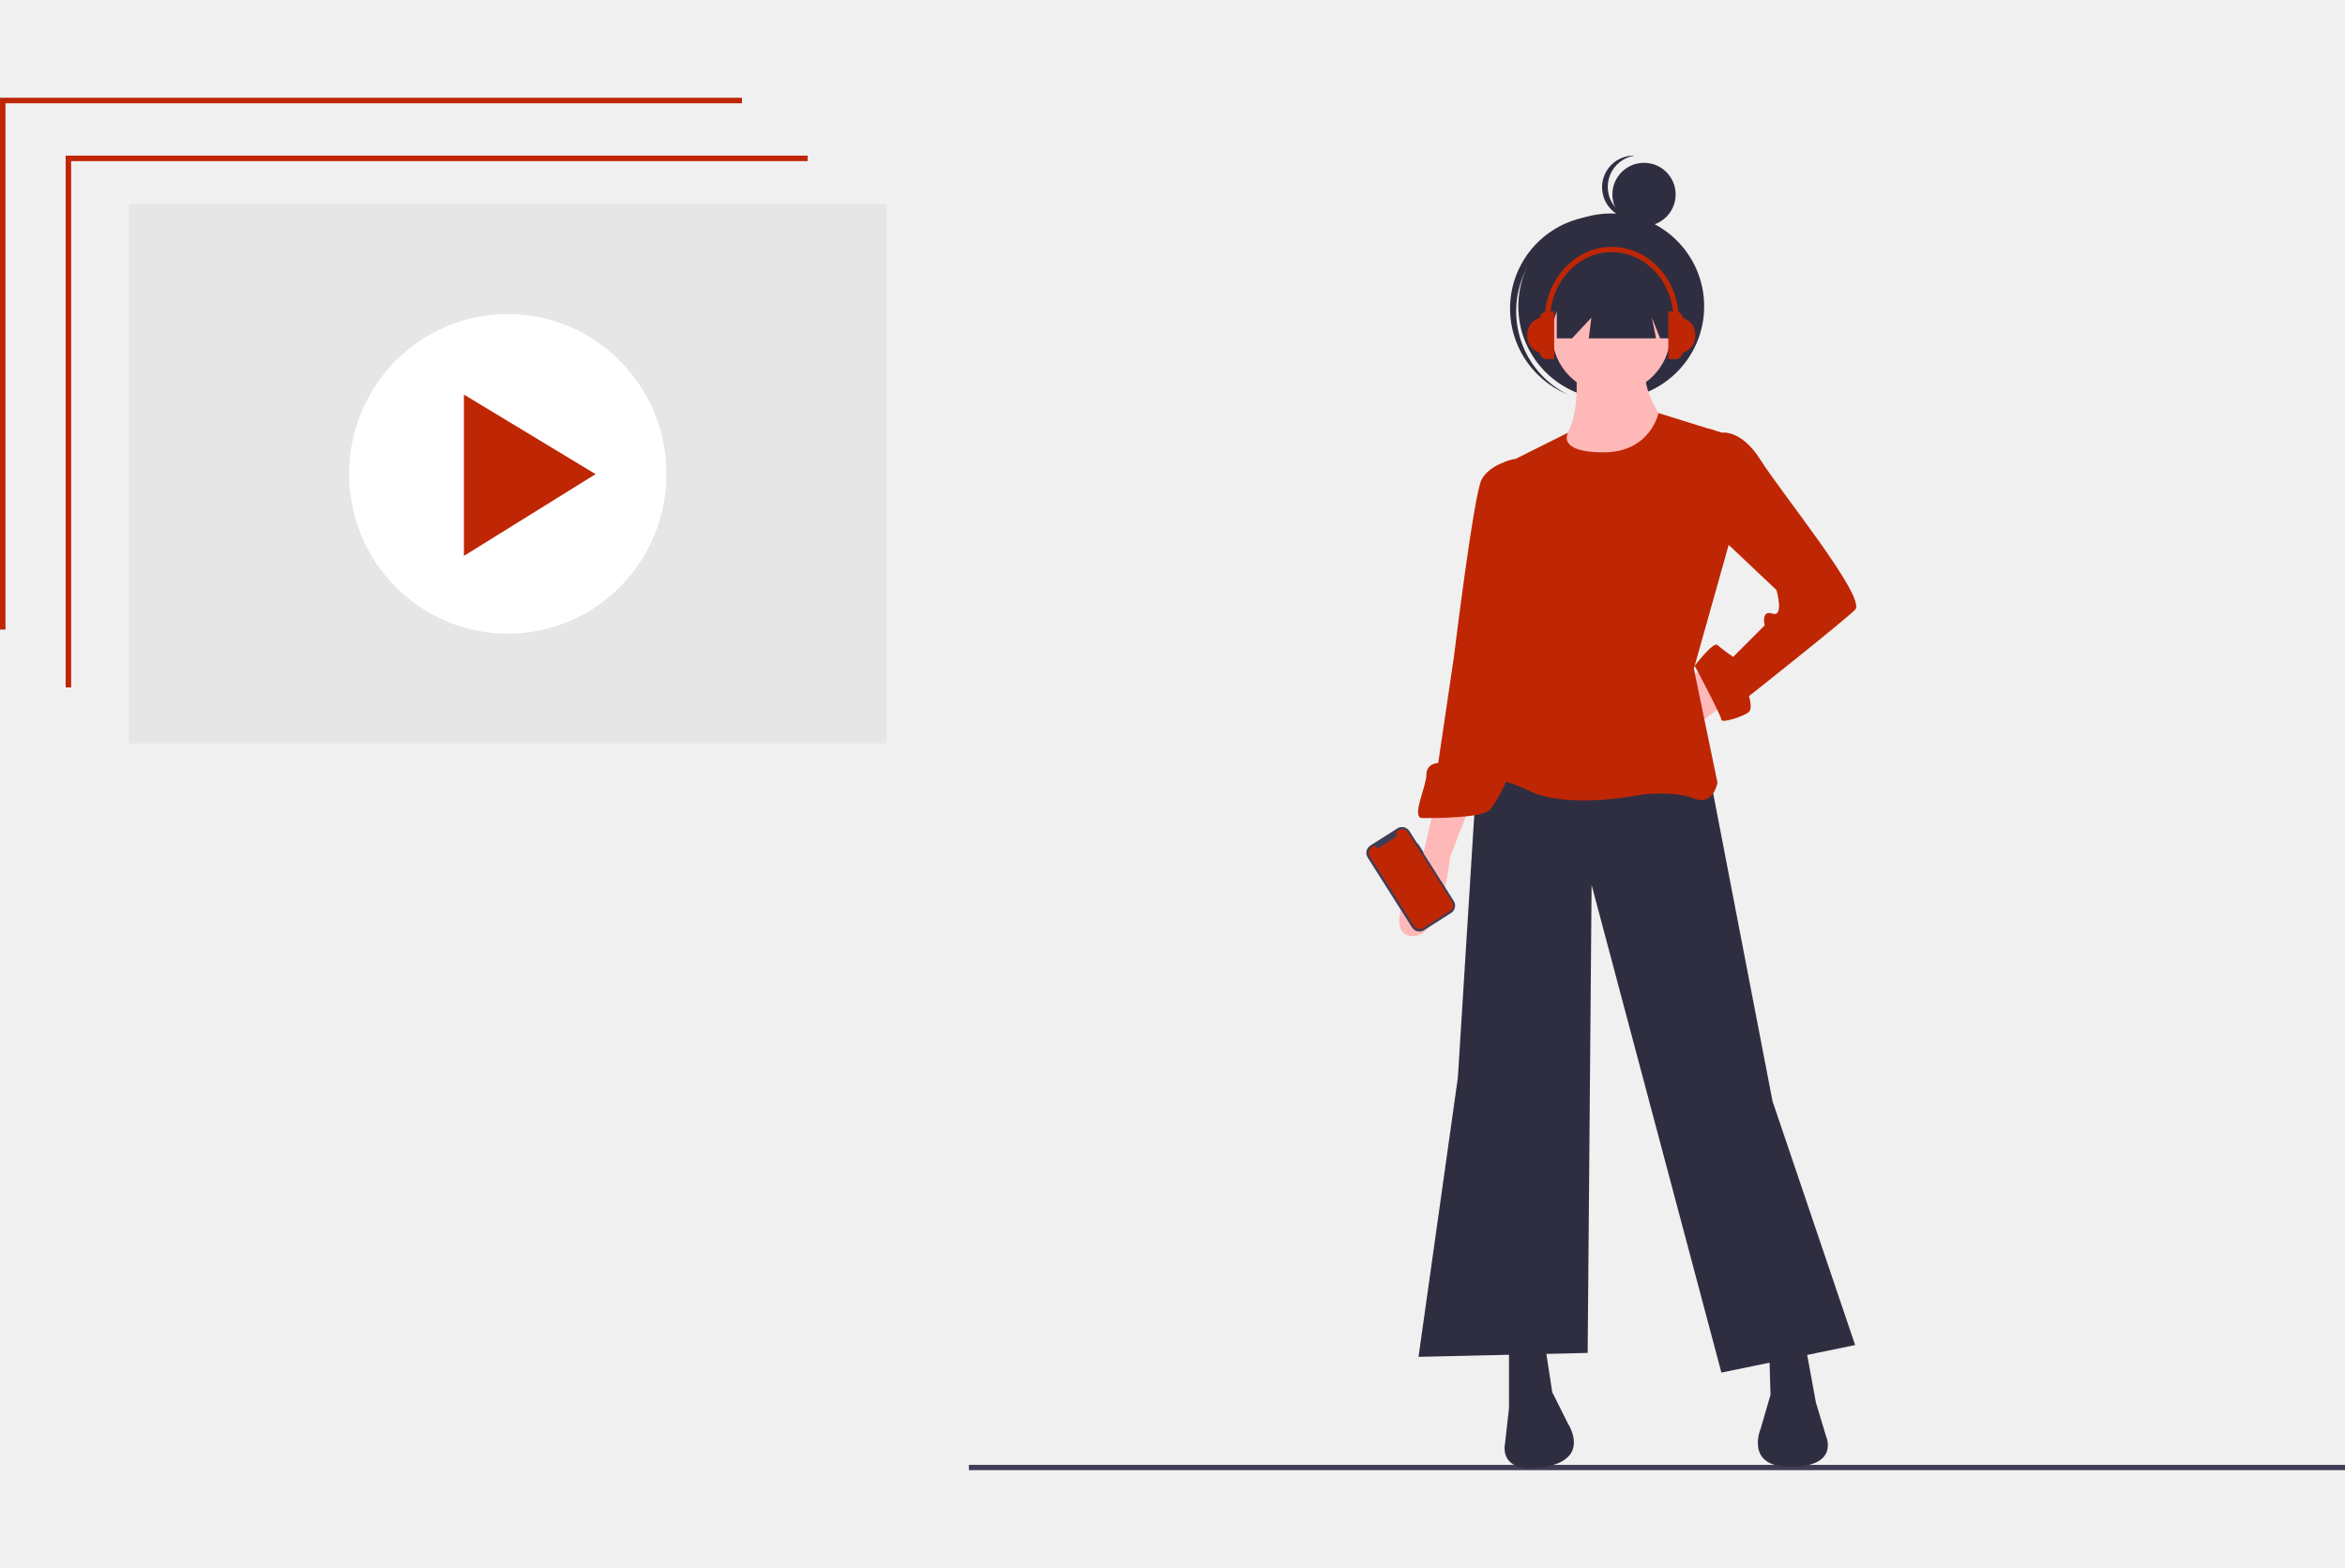
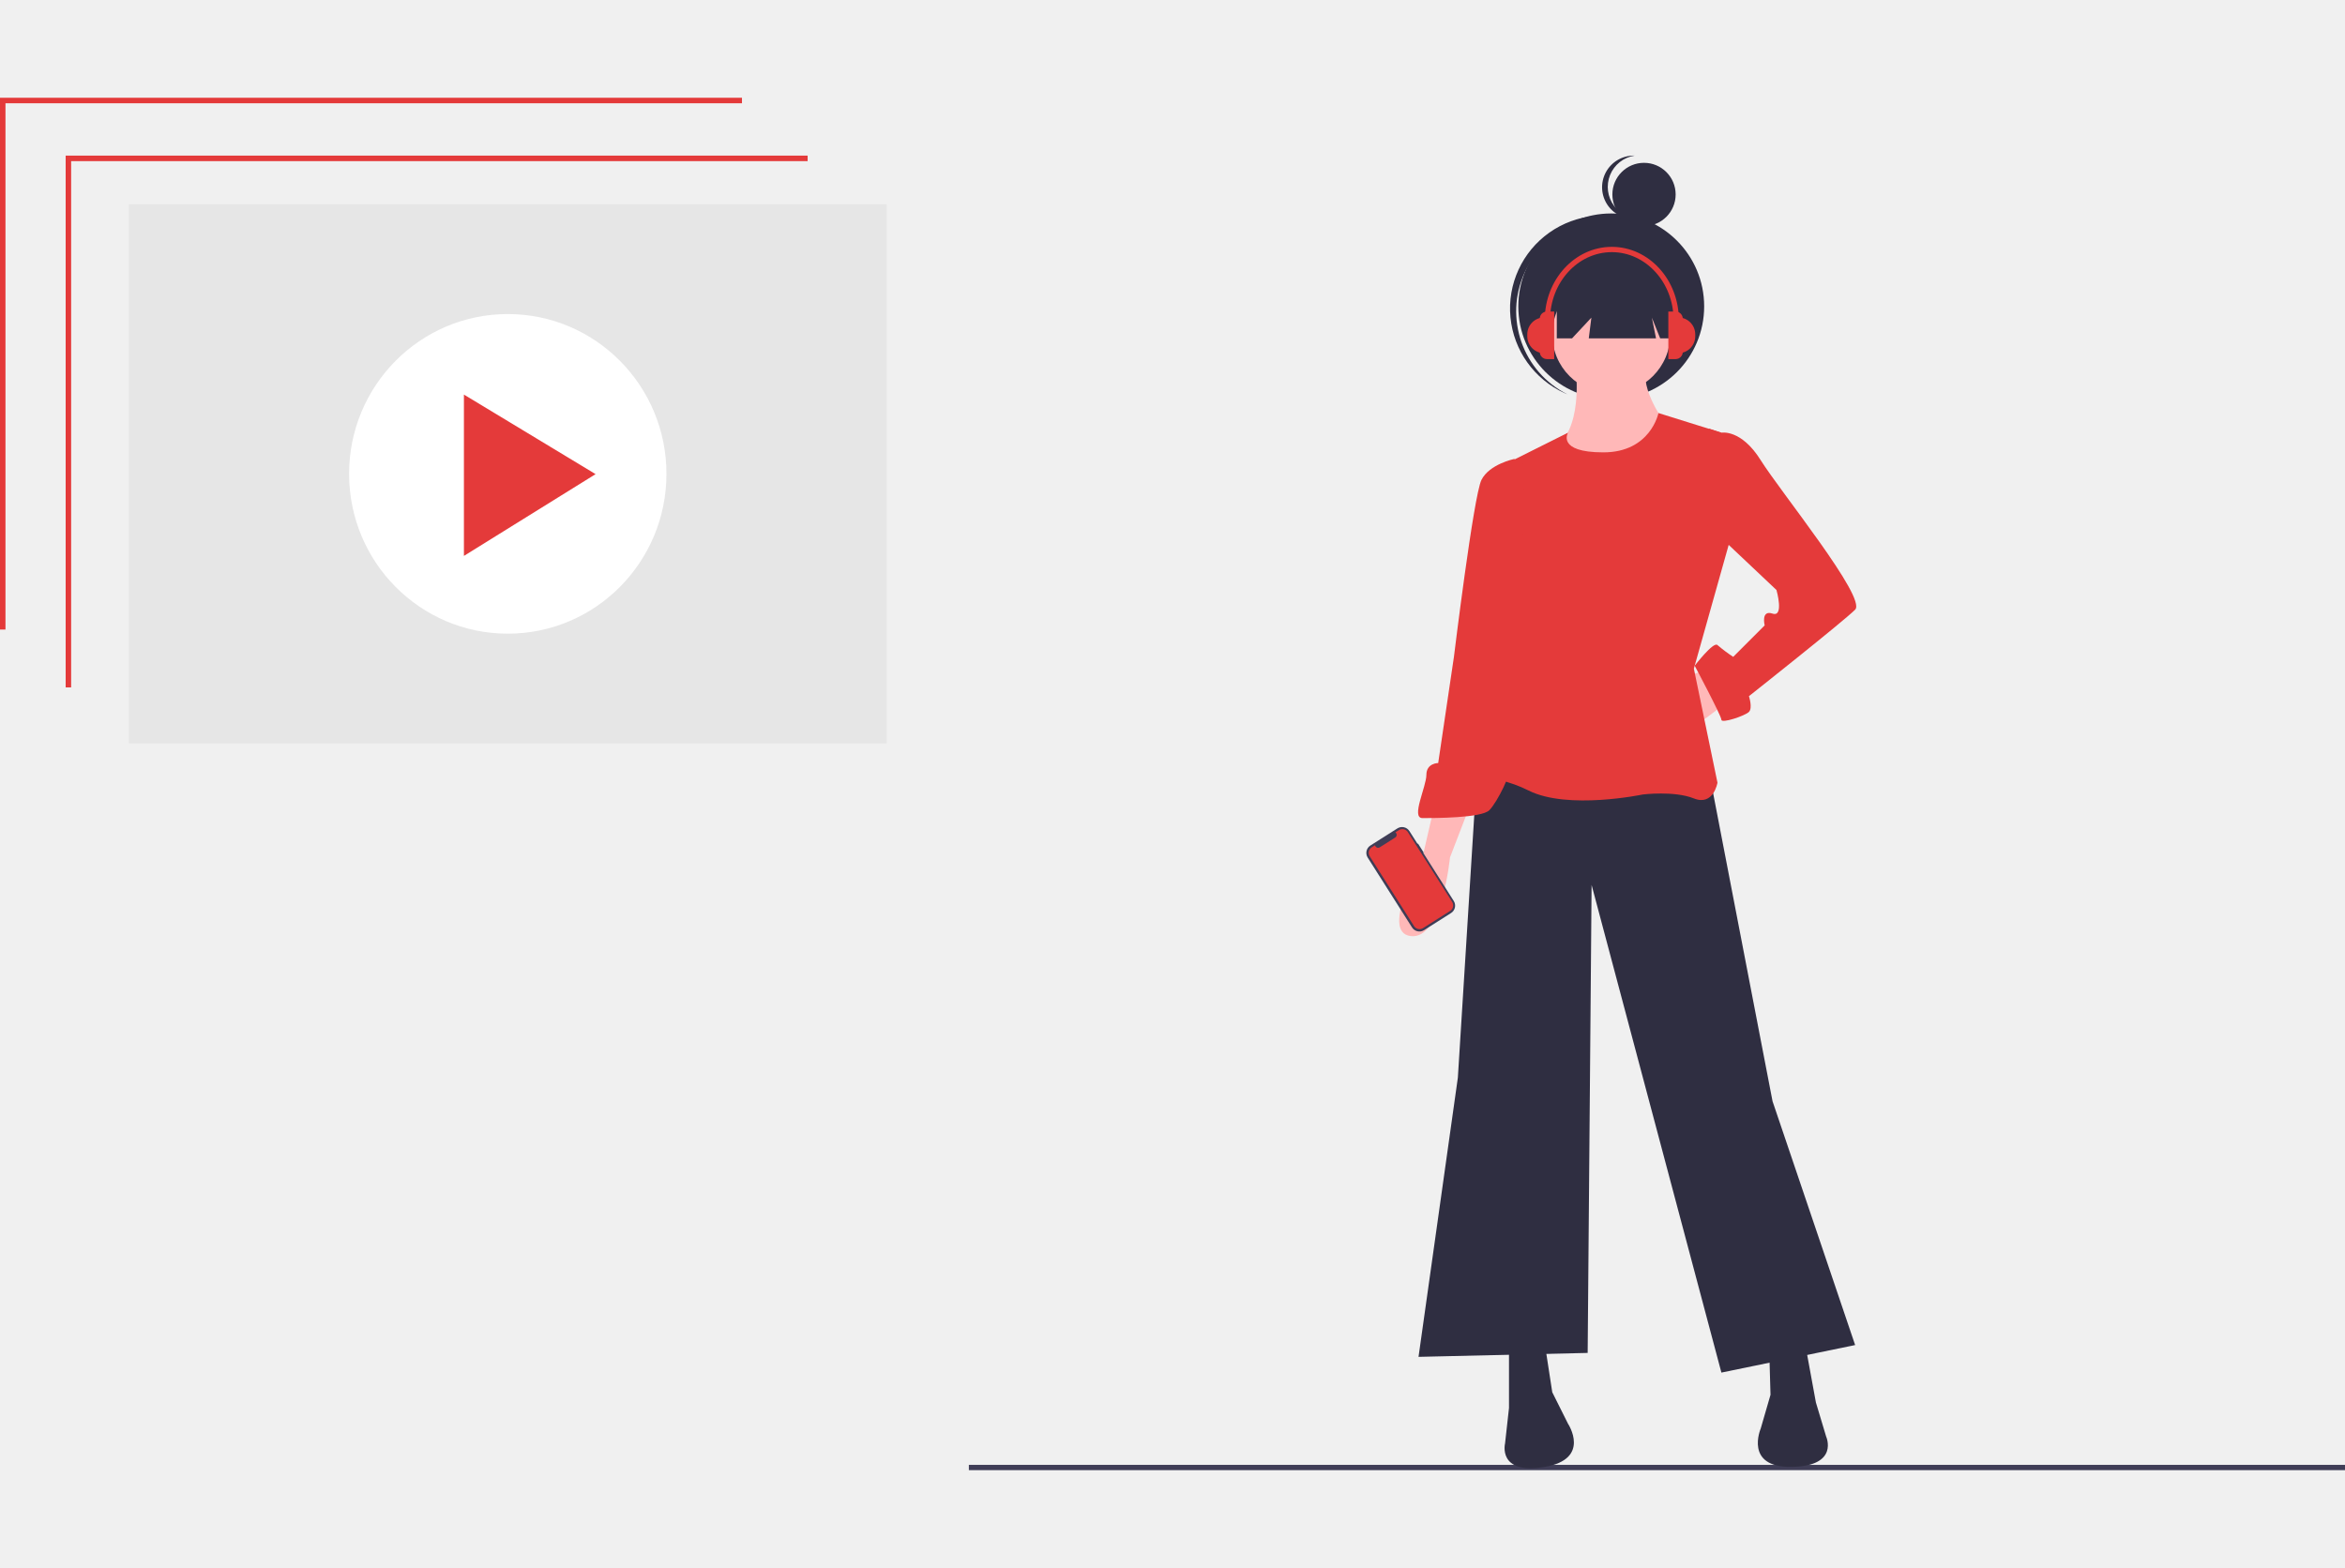
<svg xmlns="http://www.w3.org/2000/svg" id="aae8aaa9-703e-421f-906f-658ac5fe5d58" data-name="Layer 1" width="300.102" height="200.697" viewBox="0 0 886.102 518.697">
  <rect x="366.102" y="516.697" width="520" height="2" fill="#3f3d56" />
  <circle cx="621.221" cy="36.546" r="11.954" fill="#2f2e41" />
  <path d="M766.886,231.545a11.955,11.955,0,0,1,7.725-19.02,11.951,11.951,0,1,0,1.486,23.758A11.924,11.924,0,0,1,766.886,231.545Z" transform="translate(-156.949 -190.6516)" fill="#2f2e41" />
  <circle cx="608.837" cy="78.843" r="35.114" fill="#2f2e41" />
  <path d="M733.068,256.704a35.107,35.107,0,0,1,45.468-17.729c-.354-.177-.706-.357-1.069-.524a35.114,35.114,0,1,0-29.302,63.822c.363.167.729.316,1.094.469A35.108,35.108,0,0,1,733.068,256.704Z" transform="translate(-156.949 -190.6516)" fill="#2f2e41" />
  <polygon points="652.693 228.404 640.802 237.322 634.857 219.486 648.234 215.027 652.693 228.404" fill="#ffb8b8" />
  <polygon points="646.004 255.901 669.785 379.265 700.998 471.416 650.463 481.82 601.415 297.517 599.928 474.389 536.017 475.875 550.88 370.347 558.312 251.442 646.004 255.901" fill="#2f2e41" />
  <path d="M727.151,662.068v23.781l-1.486,13.377s-2.973,11.891,14.863,8.918S749.446,691.794,749.446,691.794l-5.945-11.891L740.528,660.581Z" transform="translate(-156.949 -190.6516)" fill="#2f2e41" />
  <path d="M838.834,660.377l4.287,23.391,3.874,12.89s5.068,11.16-13.012,11.451-11.719-14.474-11.719-14.474l3.704-12.768-.56-19.541Z" transform="translate(-156.949 -190.6516)" fill="#2f2e41" />
  <circle cx="608.846" cy="89.433" r="22.295" fill="#ffb8b8" />
  <path d="M752.419,293.462s2.973,23.781-8.918,29.726,22.295,14.863,22.295,14.863l20.808-23.781s-10.404-13.377-7.432-22.295Z" transform="translate(-156.949 -190.6516)" fill="#ffb8b8" />
-   <path d="M783.631,309.811s-2.973,14.863-20.808,14.863-13.377-7.432-13.377-7.432l-23.781,11.891,2.973,68.37-20.808,50.535s11.891-2.973,26.754,4.459,43.103,1.486,43.103,1.486,11.891-1.486,19.322,1.486,8.918-5.945,8.918-5.945L797.008,406.422l13.377-47.562-2.973-41.617Z" transform="translate(-156.949 -190.6516)" fill="#bf2604" />
+   <path d="M783.631,309.811s-2.973,14.863-20.808,14.863-13.377-7.432-13.377-7.432l-23.781,11.891,2.973,68.37-20.808,50.535s11.891-2.973,26.754,4.459,43.103,1.486,43.103,1.486,11.891-1.486,19.322,1.486,8.918-5.945,8.918-5.945L797.008,406.422l13.377-47.562-2.973-41.617Z" transform="translate(-156.949 -190.6516)" fill="#E43A3A" />
  <path d="M698.911,458.443l-4.459,19.322s-16.349,28.24-4.459,29.726,14.863-29.726,14.863-29.726l7.432-19.322Z" transform="translate(-156.949 -190.6516)" fill="#ffb8b8" />
-   <path d="M795.522,321.702l7.312-5.985,4.578,1.526s7.432-1.486,14.863,10.404,40.13,52.021,35.672,56.48-40.13,32.699-40.13,32.699,1.486,4.459,0,5.945-10.404,4.459-10.404,2.973-10.094-20.426-10.094-20.426,7.121-9.3,8.607-7.814a59.258,59.258,0,0,0,5.945,4.459l11.891-11.891s-1.486-5.945,2.973-4.459,1.486-8.918,1.486-8.918L801.467,351.428Z" transform="translate(-156.949 -190.6516)" fill="#bf2604" />
-   <path d="M733.096,329.133l-4.001-1.96s-9.376,1.96-12.348,7.906-10.404,66.884-10.404,66.884l-5.945,40.13s-4.459,0-4.459,4.459-5.945,16.349-1.486,16.349,22.295,0,25.267-2.973,8.918-14.863,7.432-16.349-4.459-1.486-4.459-1.486l8.918-41.617Z" transform="translate(-156.949 -190.6516)" fill="#bf2604" />
+   <path d="M795.522,321.702l7.312-5.985,4.578,1.526s7.432-1.486,14.863,10.404,40.13,52.021,35.672,56.48-40.13,32.699-40.13,32.699,1.486,4.459,0,5.945-10.404,4.459-10.404,2.973-10.094-20.426-10.094-20.426,7.121-9.3,8.607-7.814a59.258,59.258,0,0,0,5.945,4.459l11.891-11.891s-1.486-5.945,2.973-4.459,1.486-8.918,1.486-8.918L801.467,351.428Z" transform="translate(-156.949 -190.6516)" fill="#E43A3A" />
+   <path d="M733.096,329.133l-4.001-1.96s-9.376,1.96-12.348,7.906-10.404,66.884-10.404,66.884l-5.945,40.13s-4.459,0-4.459,4.459-5.945,16.349-1.486,16.349,22.295,0,25.267-2.973,8.918-14.863,7.432-16.349-4.459-1.486-4.459-1.486l8.918-41.617Z" transform="translate(-156.949 -190.6516)" fill="#E43A3A" />
  <polygon points="588.266 66.122 588.266 90.945 594.015 90.945 601.331 83.106 600.351 90.945 625.762 90.945 624.195 83.106 627.33 90.945 631.38 90.945 631.38 66.122 588.266 66.122" fill="#2f2e41" />
-   <path d="M631.157,83.024h3.017a6.409,6.409,0,0,1,6.409,6.409v.7a6.409,6.409,0,0,1-6.409,6.409h-3.017a0,0,0,0,1,0,0V83.024A0,0,0,0,1,631.157,83.024Z" fill="#bf2604" />
-   <path d="M630.413,80.791h2.729a2.729,2.729,0,0,1,2.729,2.729V96.046a2.729,2.729,0,0,1-2.729,2.729H630.413a0,0,0,0,1,0,0V80.791A0,0,0,0,1,630.413,80.791Z" fill="#bf2604" />
-   <path d="M734.059,273.675h3.017a6.409,6.409,0,0,1,6.409,6.409v.7a6.409,6.409,0,0,1-6.409,6.409h-3.017a0,0,0,0,1,0,0V273.675A0,0,0,0,1,734.059,273.675Z" transform="translate(1320.595 370.2175) rotate(-180)" fill="#bf2604" />
-   <path d="M738.772,271.443h2.729a2.729,2.729,0,0,1,2.729,2.729v12.526a2.729,2.729,0,0,1-2.729,2.729H738.772a0,0,0,0,1,0,0V271.443A0,0,0,0,1,738.772,271.443Z" transform="translate(1326.052 370.2175) rotate(-180)" fill="#bf2604" />
-   <path d="M791.331,274.616h-2c0-14.125-10.466-25.616-23.33-25.616-12.865,0-23.331,11.491-23.331,25.616h-2C740.67,259.389,752.033,247,766.001,247,779.968,247,791.331,259.389,791.331,274.616Z" transform="translate(-156.949 -190.6516)" fill="#bf2604" />
+   <path d="M631.157,83.024h3.017a6.409,6.409,0,0,1,6.409,6.409v.7a6.409,6.409,0,0,1-6.409,6.409h-3.017a0,0,0,0,1,0,0V83.024A0,0,0,0,1,631.157,83.024Z" fill="#E43A3A" />
+   <path d="M630.413,80.791h2.729a2.729,2.729,0,0,1,2.729,2.729V96.046a2.729,2.729,0,0,1-2.729,2.729H630.413a0,0,0,0,1,0,0V80.791A0,0,0,0,1,630.413,80.791Z" fill="#E43A3A" />
+   <path d="M734.059,273.675h3.017a6.409,6.409,0,0,1,6.409,6.409v.7a6.409,6.409,0,0,1-6.409,6.409h-3.017a0,0,0,0,1,0,0V273.675A0,0,0,0,1,734.059,273.675Z" transform="translate(1320.595 370.2175) rotate(-180)" fill="#E43A3A" />
+   <path d="M738.772,271.443h2.729a2.729,2.729,0,0,1,2.729,2.729v12.526a2.729,2.729,0,0,1-2.729,2.729H738.772a0,0,0,0,1,0,0V271.443A0,0,0,0,1,738.772,271.443Z" transform="translate(1326.052 370.2175) rotate(-180)" fill="#E43A3A" />
+   <path d="M791.331,274.616h-2c0-14.125-10.466-25.616-23.33-25.616-12.865,0-23.331,11.491-23.331,25.616h-2C740.67,259.389,752.033,247,766.001,247,779.968,247,791.331,259.389,791.331,274.616Z" transform="translate(-156.949 -190.6516)" fill="#E43A3A" />
  <path d="M692.757,472.519l-.176.111-3.054-4.814a3.3,3.3,0,0,0-4.554-1.019l-10.199,6.471a3.3,3.3,0,0,0-1.019,4.554l16.756,26.411a3.3,3.3,0,0,0,4.554,1.019l10.199-6.471a3.3,3.3,0,0,0,1.019-4.554l-11.528-18.17.176-.112Z" transform="translate(-156.949 -190.6516)" fill="#3f3d56" />
-   <path d="M688.946,468.212l16.732,26.372a2.464,2.464,0,0,1-.761,3.401l-10.248,6.502a2.464,2.464,0,0,1-3.401-.761l-16.732-26.372a2.464,2.464,0,0,1,.761-3.401l1.243-.789a1.171,1.171,0,0,0,1.779.781l5.843-3.707a1.171,1.171,0,0,0,.051-1.943l1.331-.845A2.464,2.464,0,0,1,688.946,468.212Z" transform="translate(-156.949 -190.6516)" fill="#bf2604" />
+   <path d="M688.946,468.212l16.732,26.372a2.464,2.464,0,0,1-.761,3.401l-10.248,6.502a2.464,2.464,0,0,1-3.401-.761l-16.732-26.372a2.464,2.464,0,0,1,.761-3.401l1.243-.789a1.171,1.171,0,0,0,1.779.781l5.843-3.707a1.171,1.171,0,0,0,.051-1.943l1.331-.845A2.464,2.464,0,0,1,688.946,468.212Z" transform="translate(-156.949 -190.6516)" fill="#E43A3A" />
  <rect x="48.693" y="40.268" width="286.358" height="203.762" fill="#e6e6e6" />
-   <polygon points="26.878 222.855 24.811 222.855 24.811 21.869 305.177 21.869 305.177 23.952 26.878 23.952 26.878 222.855" fill="#bf2604" />
-   <polygon points="2.068 200.986 0 200.986 0 0 280.366 0 280.366 2.083 2.068 2.083 2.068 200.986" fill="#bf2604" />
+   <polygon points="26.878 222.855 24.811 222.855 24.811 21.869 305.177 21.869 305.177 23.952 26.878 23.952 26.878 222.855" fill="#E43A3A" />
+   <polygon points="2.068 200.986 0 200.986 0 0 280.366 0 280.366 2.083 2.068 2.083 2.068 200.986" fill="#E43A3A" />
  <ellipse cx="191.872" cy="142.148" rx="59.959" ry="60.4" fill="#fff" />
-   <polygon points="175.301 112.182 175.301 173.156 225.051 142.252 175.301 112.182" fill="#bf2604" />
+   <polygon points="175.301 112.182 175.301 173.156 225.051 142.252 175.301 112.182" fill="#E43A3A" />
</svg>
